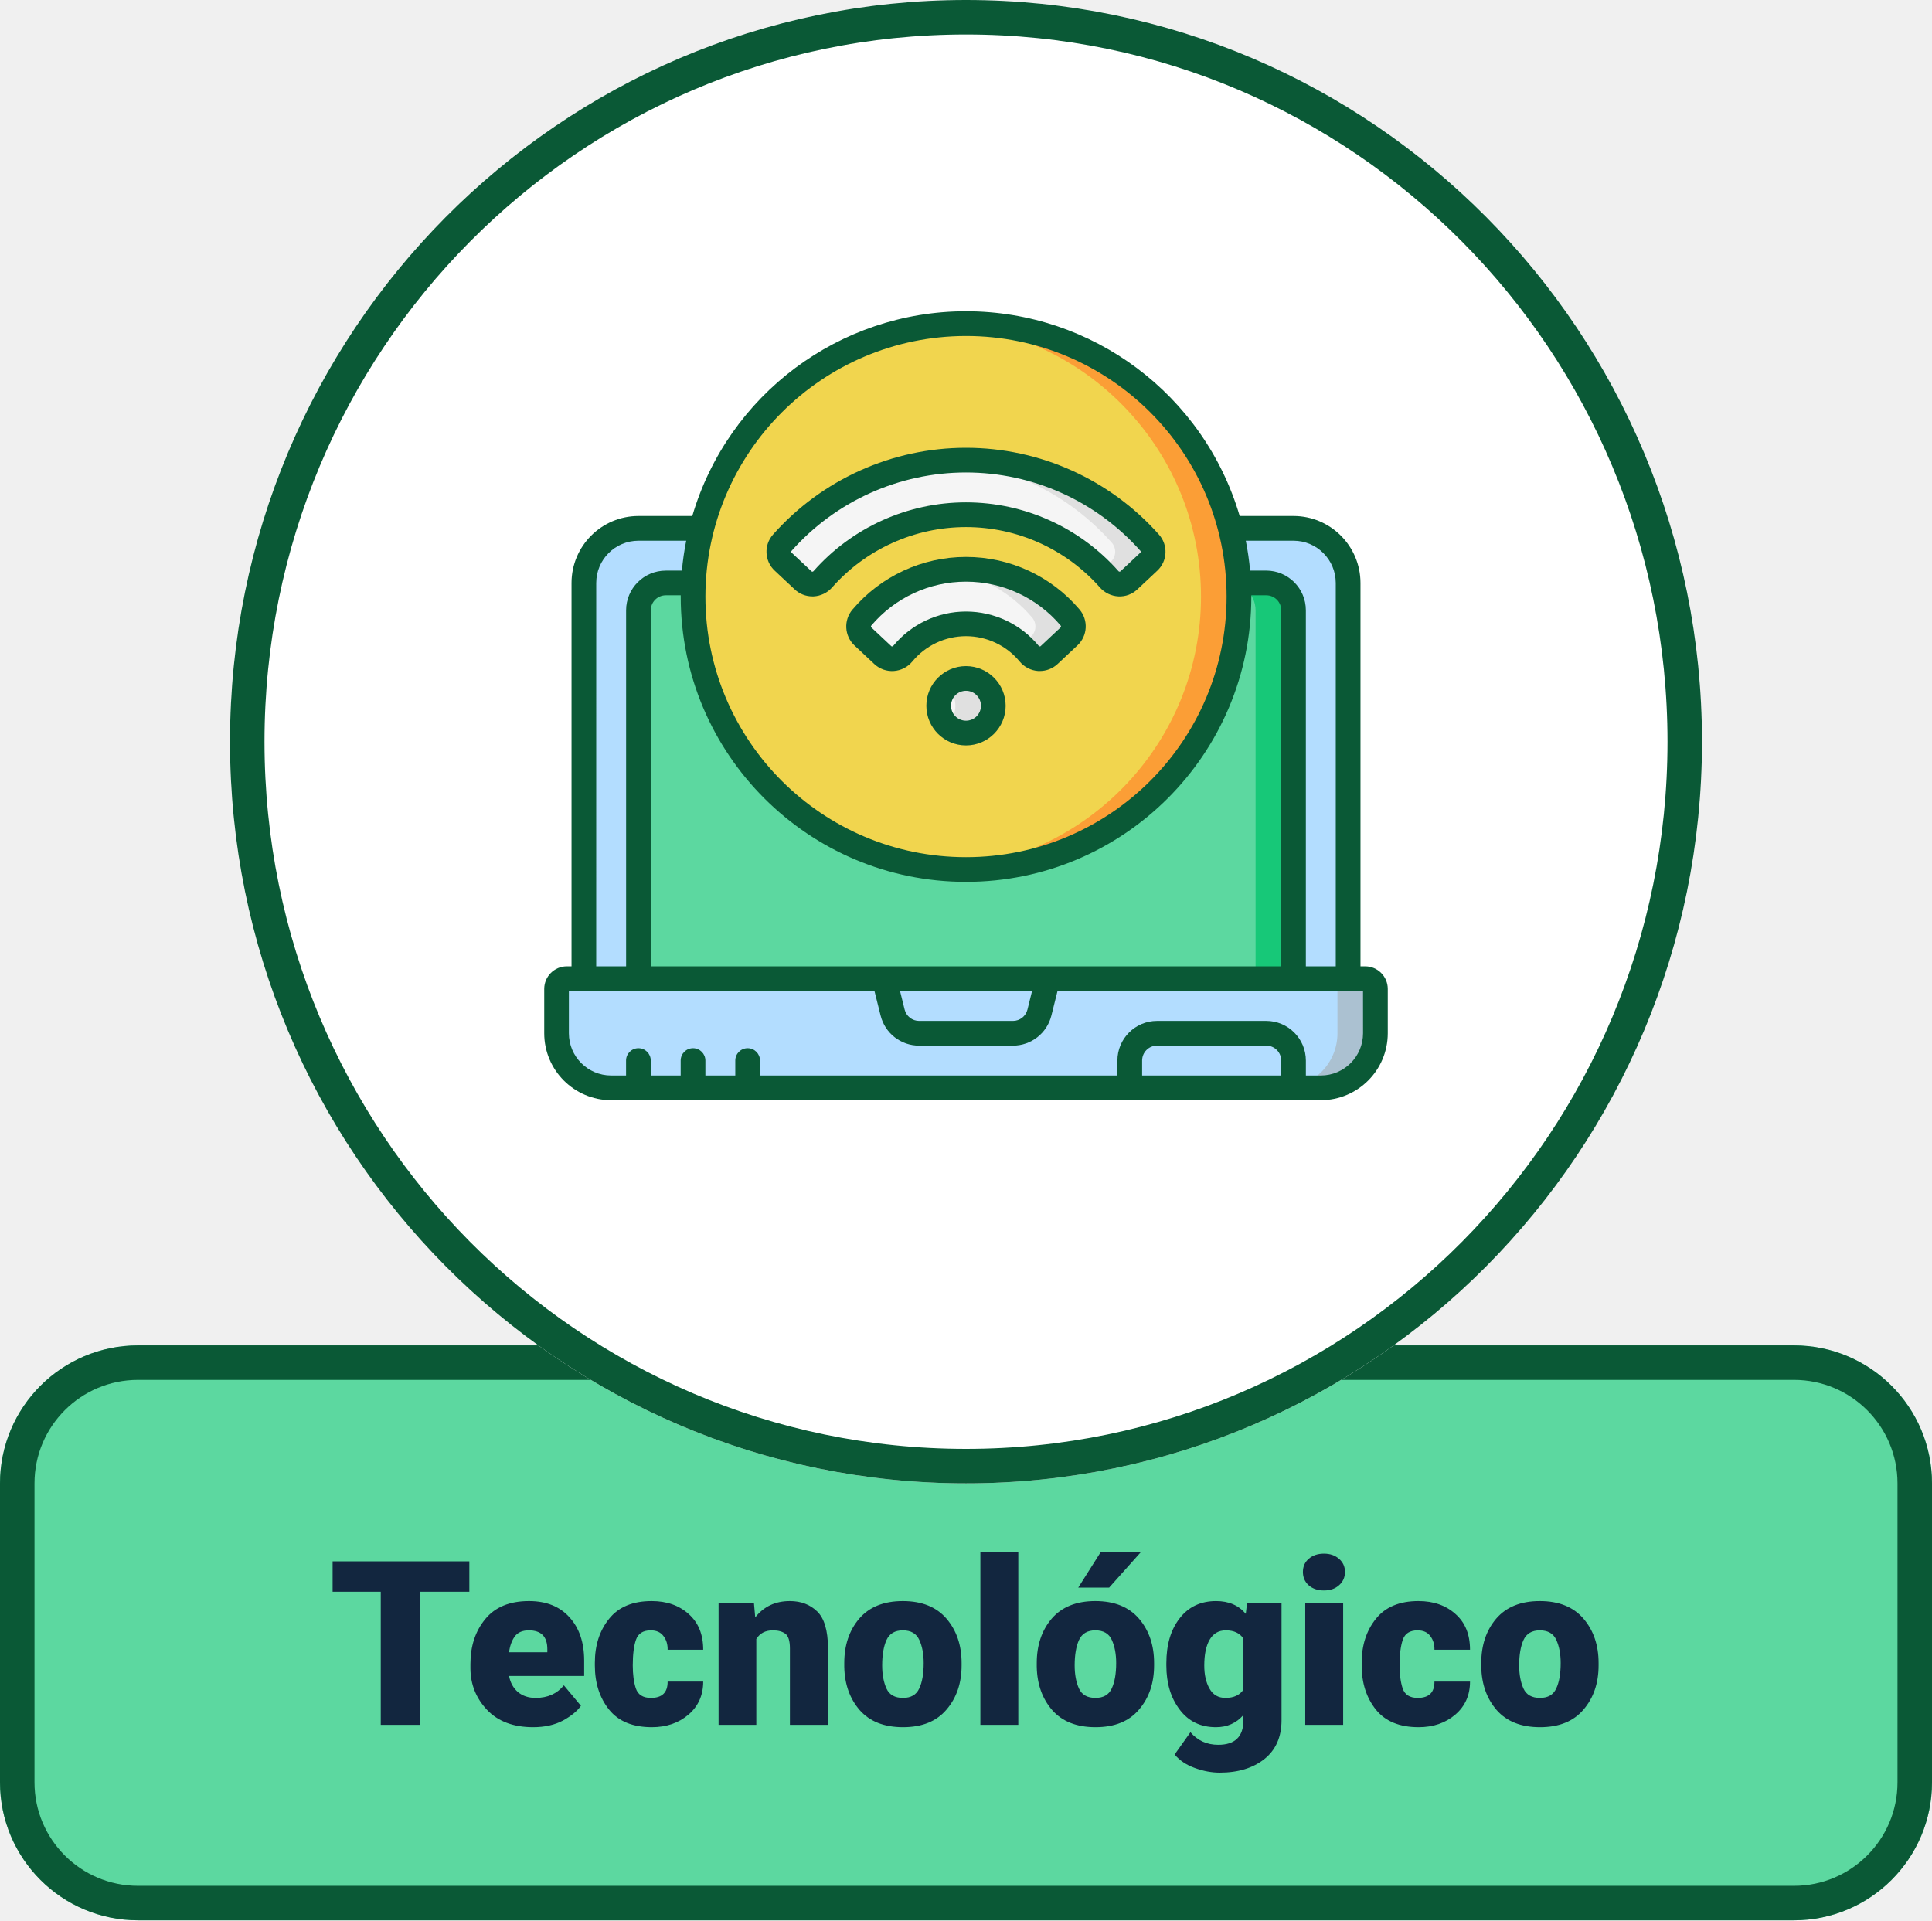
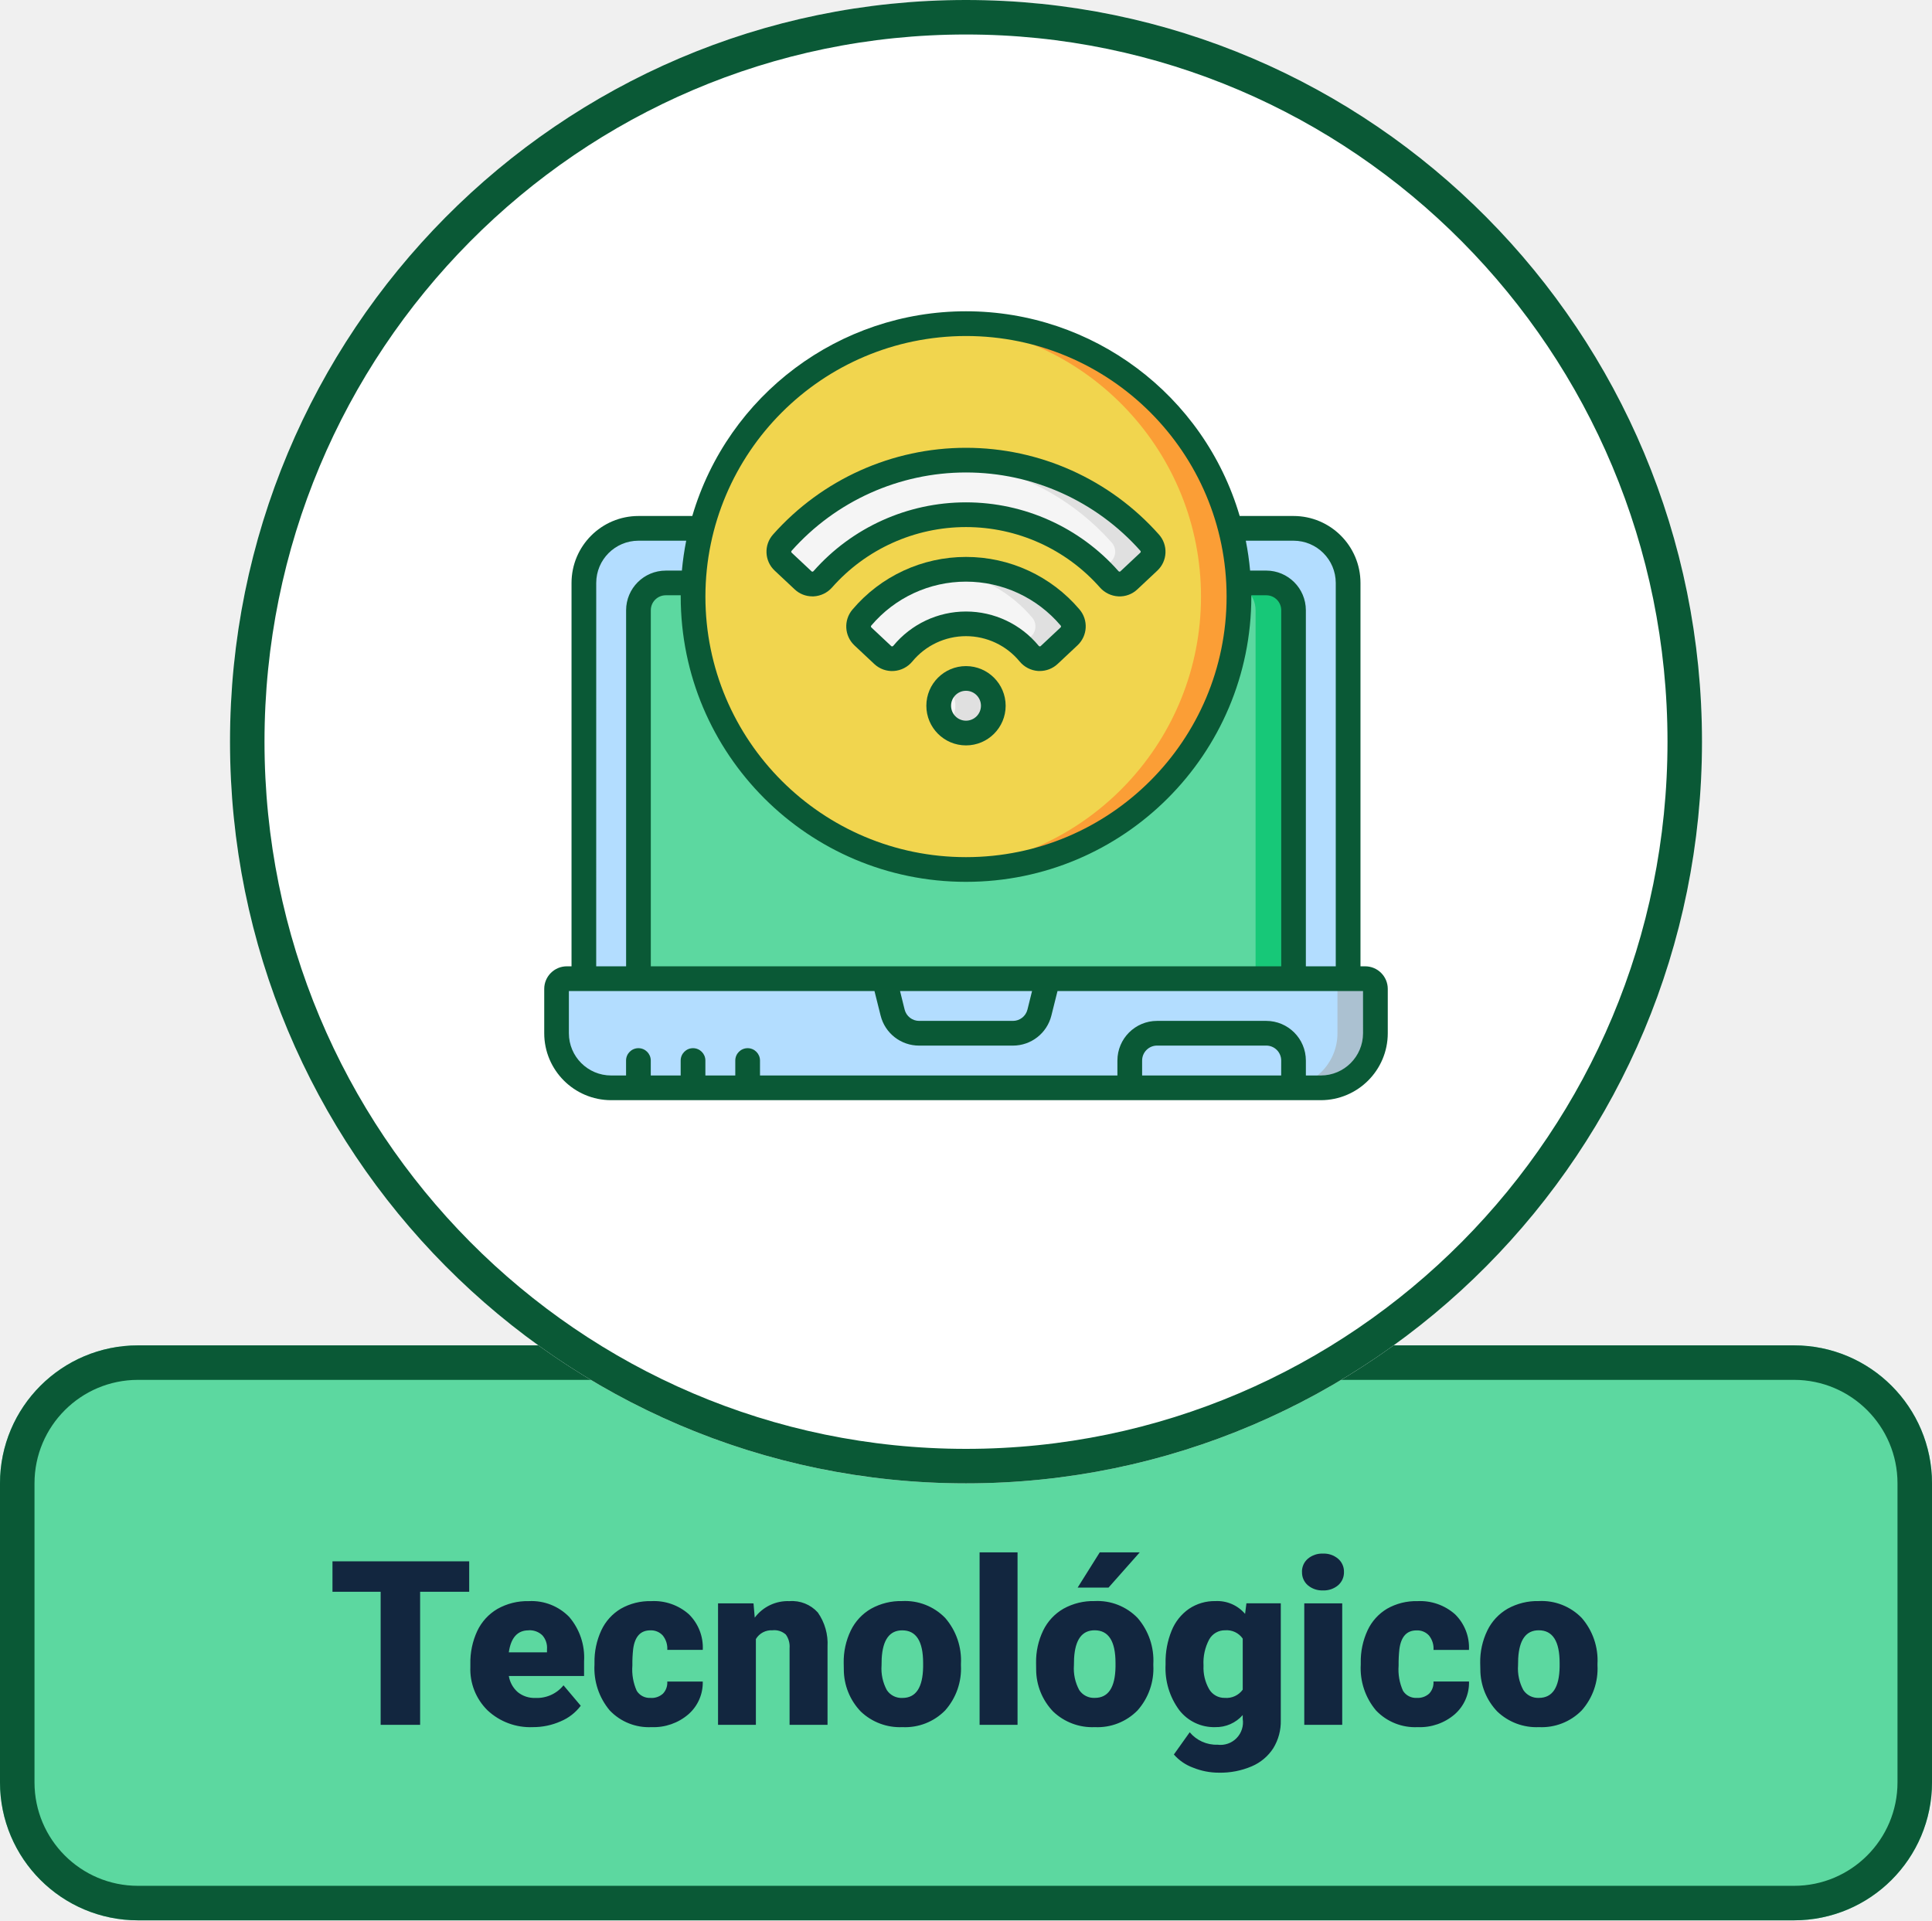
<svg xmlns="http://www.w3.org/2000/svg" width="168" height="167" viewBox="0 0 168 167">
-   <g id="Grupo_97150" data-name="Grupo 97150" transform="translate(-635.919 -2436)">
-     <g id="Rectángulo_32956" data-name="Rectángulo 32956" transform="translate(635.919 2553)" fill="#5cd8a0" stroke="#0a5936" stroke-width="3">
+   <g id="Grupo_99466" data-name="Grupo 99466" transform="translate(-616.919 -1768)">
+     <g id="Rectángulo_32956" data-name="Rectángulo 32956" transform="translate(616.919 1885)" fill="#5cd8a0" stroke="#0a5936" stroke-width="3">
      <rect width="168" height="50" rx="12" stroke="none" />
      <rect x="1.5" y="1.5" width="165" height="47" rx="10.5" fill="none" />
    </g>
-     <text id="Feature_One" data-name="Feature One" transform="translate(719.919 2586)" fill="#12263f" font-size="20" font-family="Roboto-Black, Roboto" font-weight="800">
-       <tspan x="-55.439" y="0">Tecnológico</tspan>
-     </text>
-     <g id="Elipse_4455" data-name="Elipse 4455" transform="translate(655.919 2436)" fill="#fff" stroke="#0a5936" stroke-width="3">
+     <path id="Feature_One" data-name="Feature One" d="M-43.2-11.572h-4.268V0H-50.9V-11.572h-4.189v-2.646H-43.2ZM-37.666.2A5.432,5.432,0,0,1-41.6-1.255a5.008,5.008,0,0,1-1.5-3.774V-5.3a6.489,6.489,0,0,1,.6-2.861,4.395,4.395,0,0,1,1.753-1.919,5.292,5.292,0,0,1,2.734-.679A4.574,4.574,0,0,1-34.5-9.38a5.43,5.43,0,0,1,1.289,3.853v1.279h-6.543a2.372,2.372,0,0,0,.771,1.4,2.3,2.3,0,0,0,1.543.508A2.958,2.958,0,0,0-35-3.437l1.5,1.777A4.2,4.2,0,0,1-35.239-.308,5.891,5.891,0,0,1-37.666.2Zm-.371-8.418q-1.445,0-1.719,1.914h3.32v-.254a1.63,1.63,0,0,0-.4-1.226A1.593,1.593,0,0,0-38.037-8.223Zm10.615,5.879a1.464,1.464,0,0,0,1.074-.376,1.379,1.379,0,0,0,.371-1.05h3.086A3.653,3.653,0,0,1-24.136-.918,4.631,4.631,0,0,1-27.344.2,4.689,4.689,0,0,1-30.977-1.25a5.7,5.7,0,0,1-1.328-4v-.137a6.436,6.436,0,0,1,.591-2.827,4.3,4.3,0,0,1,1.7-1.885,5.081,5.081,0,0,1,2.637-.659A4.573,4.573,0,0,1-24.1-9.619a4.053,4.053,0,0,1,1.211,3.1h-3.086a1.807,1.807,0,0,0-.4-1.26,1.382,1.382,0,0,0-1.074-.439q-1.279,0-1.494,1.631a11.508,11.508,0,0,0-.068,1.426,4.52,4.52,0,0,0,.381,2.207A1.319,1.319,0,0,0-27.422-2.344Zm8.945-8.223.107,1.24a3.583,3.583,0,0,1,3.018-1.436,3.015,3.015,0,0,1,2.466.986,4.7,4.7,0,0,1,.845,2.969V0h-3.3V-6.67a1.783,1.783,0,0,0-.322-1.177,1.491,1.491,0,0,0-1.172-.376,1.569,1.569,0,0,0-1.436.762V0h-3.291V-10.566Zm7.842,5.186A6.236,6.236,0,0,1-10.02-8.2a4.4,4.4,0,0,1,1.768-1.9,5.323,5.323,0,0,1,2.705-.664,4.858,4.858,0,0,1,3.74,1.47,5.64,5.64,0,0,1,1.367,4v.117A5.472,5.472,0,0,1-1.812-1.255,4.871,4.871,0,0,1-5.527.2,4.927,4.927,0,0,1-9.15-1.157a5.29,5.29,0,0,1-1.475-3.667Zm3.291.205a3.932,3.932,0,0,0,.459,2.148,1.529,1.529,0,0,0,1.357.684q1.758,0,1.8-2.705v-.332q0-2.842-1.816-2.842-1.65,0-1.787,2.451ZM4.482,0h-3.3V-15h3.3ZM6.094-5.381A6.236,6.236,0,0,1,6.709-8.2a4.4,4.4,0,0,1,1.768-1.9,5.323,5.323,0,0,1,2.705-.664,4.858,4.858,0,0,1,3.74,1.47,5.64,5.64,0,0,1,1.367,4v.117a5.472,5.472,0,0,1-1.372,3.921A4.871,4.871,0,0,1,11.2.2,4.927,4.927,0,0,1,7.578-1.157,5.29,5.29,0,0,1,6.1-4.824Zm3.291.205a3.932,3.932,0,0,0,.459,2.148,1.529,1.529,0,0,0,1.357.684q1.758,0,1.8-2.705v-.332q0-2.842-1.816-2.842-1.65,0-1.787,2.451ZM11.631-15h3.477l-2.715,3.066H9.707Zm5.723,9.639a7.134,7.134,0,0,1,.527-2.832,4.245,4.245,0,0,1,1.514-1.9,3.99,3.99,0,0,1,2.295-.669,3.173,3.173,0,0,1,2.578,1.113l.117-.918h2.988V-.4a4.455,4.455,0,0,1-.649,2.427,4.167,4.167,0,0,1-1.88,1.582,6.91,6.91,0,0,1-2.852.552,5.961,5.961,0,0,1-2.251-.439,4.063,4.063,0,0,1-1.665-1.143L19.453.645a3.018,3.018,0,0,0,2.422,1.084A1.96,1.96,0,0,0,24.063-.518V-.85A3.09,3.09,0,0,1,21.67.2a3.819,3.819,0,0,1-3.125-1.479,6.13,6.13,0,0,1-1.191-3.96Zm3.3.205A3.759,3.759,0,0,0,21.143-3.1a1.541,1.541,0,0,0,1.367.757,1.748,1.748,0,0,0,1.553-.713V-7.5a1.7,1.7,0,0,0-1.533-.723,1.551,1.551,0,0,0-1.377.786A4.287,4.287,0,0,0,20.654-5.156ZM32.715,0h-3.3V-10.566h3.3Zm-3.5-13.291a1.469,1.469,0,0,1,.508-1.152,1.916,1.916,0,0,1,1.318-.449,1.916,1.916,0,0,1,1.318.449,1.469,1.469,0,0,1,.508,1.152,1.469,1.469,0,0,1-.508,1.152,1.916,1.916,0,0,1-1.318.449,1.916,1.916,0,0,1-1.318-.449A1.469,1.469,0,0,1,29.219-13.291Zm9.99,10.947a1.464,1.464,0,0,0,1.074-.376,1.379,1.379,0,0,0,.371-1.05H43.74A3.653,3.653,0,0,1,42.5-.918,4.631,4.631,0,0,1,39.287.2,4.689,4.689,0,0,1,35.654-1.25a5.7,5.7,0,0,1-1.328-4v-.137a6.436,6.436,0,0,1,.591-2.827,4.3,4.3,0,0,1,1.7-1.885,5.081,5.081,0,0,1,2.637-.659,4.573,4.573,0,0,1,3.271,1.143,4.053,4.053,0,0,1,1.211,3.1H40.654a1.807,1.807,0,0,0-.4-1.26,1.382,1.382,0,0,0-1.074-.439q-1.279,0-1.494,1.631a11.507,11.507,0,0,0-.068,1.426A4.52,4.52,0,0,0,38-2.959,1.319,1.319,0,0,0,39.209-2.344Zm5.508-3.037A6.236,6.236,0,0,1,45.332-8.2,4.4,4.4,0,0,1,47.1-10.1a5.323,5.323,0,0,1,2.705-.664,4.858,4.858,0,0,1,3.74,1.47,5.64,5.64,0,0,1,1.367,4v.117A5.472,5.472,0,0,1,53.54-1.255,4.871,4.871,0,0,1,49.824.2,4.927,4.927,0,0,1,46.2-1.157a5.29,5.29,0,0,1-1.475-3.667Zm3.291.205a3.932,3.932,0,0,0,.459,2.148,1.529,1.529,0,0,0,1.357.684q1.758,0,1.8-2.705v-.332q0-2.842-1.816-2.842-1.65,0-1.787,2.451Z" transform="translate(700.919 1918)" fill="#12263f" />
+     <g id="Elipse_4455" data-name="Elipse 4455" transform="translate(636.919 1768)" fill="#fff" stroke="#0a5936" stroke-width="3">
      <ellipse cx="64" cy="64.5" rx="64" ry="64.5" stroke="none" />
      <ellipse cx="64" cy="64.5" rx="62.5" ry="63" fill="none" />
    </g>
-     <g id="wifi" transform="translate(683.243 2498.836)">
+     <g id="wifi" transform="translate(664.243 1830.836)">
      <g id="Grupo_97136" data-name="Grupo 97136" transform="translate(1.074 -44.514)">
        <g id="Grupo_97131" data-name="Grupo 97131" transform="translate(0 27.626)">
          <g id="Grupo_97130" data-name="Grupo 97130">
            <g id="Grupo_97129" data-name="Grupo 97129" transform="translate(2.373)">
              <path id="Trazado_140972" data-name="Trazado 140972" d="M85.775,148.315a4.747,4.747,0,0,1,4.747,4.747v35.132H24.065V153.062a4.747,4.747,0,0,1,4.747-4.747Z" transform="translate(-24.065 -148.315)" fill="#b3ddff" />
              <path id="Trazado_140973" data-name="Trazado 140973" d="M114.16,216.581V183.823a2.374,2.374,0,0,0-2.373-2.373H59.571a2.374,2.374,0,0,0-2.373,2.373v32.758Z" transform="translate(-52.45 -176.703)" fill="#5cd8a0" />
              <path id="Trazado_140975" data-name="Trazado 140975" d="M418.53,181.45h-3.3a2.373,2.373,0,0,1,2.373,2.373v32.758h3.3V183.823A2.374,2.374,0,0,0,418.53,181.45Z" transform="translate(-359.194 -176.703)" fill="#17c878" />
            </g>
            <path id="Trazado_140976" data-name="Trazado 140976" d="M7.5,422.557v3.857a4.747,4.747,0,0,0,4.747,4.747H73.956a4.747,4.747,0,0,0,4.747-4.747v-3.857a.89.89,0,0,0-.89-.89H8.39a.89.89,0,0,0-.89.89Z" transform="translate(-7.5 -382.505)" fill="#b3ddff" />
            <path id="Trazado_140977" data-name="Trazado 140977" d="M455.519,421.668h-3.3a.89.89,0,0,1,.89.89v3.857a4.747,4.747,0,0,1-4.747,4.747h3.3a4.747,4.747,0,0,0,4.747-4.747v-3.857A.89.89,0,0,0,455.519,421.668Z" transform="translate(-385.206 -382.506)" fill="#abc1d1" />
          </g>
        </g>
        <g id="Grupo_97135" data-name="Grupo 97135" transform="translate(2.034 0)">
          <circle id="Elipse_4456" data-name="Elipse 4456" cx="23.734" cy="23.734" r="23.734" transform="translate(0 33.561) rotate(-45)" fill="#f1d54e" />
          <g id="Grupo_97133" data-name="Grupo 97133" transform="translate(17.297 21.692)">
            <g id="Grupo_97132" data-name="Grupo 97132">
              <circle id="Elipse_4457" data-name="Elipse 4457" cx="2.373" cy="2.373" r="2.373" transform="translate(13.738 23.53) rotate(-85.241)" fill="#f5f5f5" />
              <path id="Trazado_140978" data-name="Trazado 140978" d="M144.538,117.356a1.191,1.191,0,0,0,1.71-.091,16.612,16.612,0,0,1,24.908,0,1.191,1.191,0,0,0,1.71.091l1.731-1.623a1.188,1.188,0,0,0,.076-1.656,21.358,21.358,0,0,0-31.941,0,1.188,1.188,0,0,0,.076,1.656Z" transform="translate(-142.431 -106.9)" fill="#f5f5f5" />
              <path id="Trazado_140979" data-name="Trazado 140979" d="M192.932,180.628a1.191,1.191,0,0,0,1.737-.123,7.117,7.117,0,0,1,10.987,0,1.191,1.191,0,0,0,1.737.123L209.126,179a1.191,1.191,0,0,0,.089-1.641,11.86,11.86,0,0,0-18.1,0A1.191,1.191,0,0,0,191.2,179Z" transform="translate(-183.892 -163.672)" fill="#f5f5f5" />
            </g>
          </g>
          <g id="Grupo_97134" data-name="Grupo 97134" transform="translate(31.92 21.692)">
            <path id="Trazado_140980" data-name="Trazado 140980" d="M262.118,114.076a21.307,21.307,0,0,0-15.971-7.177c-.554,0-1.1.022-1.648.064a21.309,21.309,0,0,1,14.323,7.113,1.188,1.188,0,0,1-.076,1.656l-.844.791q.36.36.7.741a1.191,1.191,0,0,0,1.71.091l1.731-1.623A1.188,1.188,0,0,0,262.118,114.076Z" transform="translate(-244.5 -106.899)" fill="#e0e0e0" />
            <path id="Trazado_140981" data-name="Trazado 140981" d="M255.2,177.363a11.875,11.875,0,0,0-10.7-4.083,11.847,11.847,0,0,1,7.4,4.083,1.191,1.191,0,0,1-.089,1.641l-.848.795a7.188,7.188,0,0,1,.673.707,1.191,1.191,0,0,0,1.737.123L255.111,179A1.191,1.191,0,0,0,255.2,177.363Z" transform="translate(-244.5 -163.672)" fill="#e0e0e0" />
            <path id="Trazado_140982" data-name="Trazado 140982" d="M246.148,239.433a2.364,2.364,0,0,0-1.648.667,2.368,2.368,0,0,1,0,3.412,2.373,2.373,0,1,0,1.648-4.079Z" transform="translate(-244.5 -220.445)" fill="#e0e0e0" />
          </g>
          <path id="Trazado_140983" data-name="Trazado 140983" d="M246.148,24.065c-.554,0-1.1.02-1.648.058a23.734,23.734,0,0,1,0,47.353c.544.037,1.094.058,1.648.058a23.734,23.734,0,1,0,0-47.469Z" transform="translate(-212.58 -14.24)" fill="#fb9e36" />
        </g>
      </g>
      <g id="Grupo_97137" data-name="Grupo 97137" transform="translate(0 -35.764)">
        <path id="Trazado_140984" data-name="Trazado 140984" d="M71.387,73.528h-.408V40.187a5.828,5.828,0,0,0-5.821-5.821H60.475a24.81,24.81,0,0,0-47.6,0H8.195a5.828,5.828,0,0,0-5.821,5.821V73.528H1.965A1.967,1.967,0,0,0,0,75.492v3.857a5.828,5.828,0,0,0,5.821,5.821H67.531a5.828,5.828,0,0,0,5.821-5.821V75.492A1.967,1.967,0,0,0,71.387,73.528Zm-6.23-37.013a3.676,3.676,0,0,1,3.672,3.672V73.528h-2.6V42.561a3.452,3.452,0,0,0-3.448-3.448h-1.4a24.752,24.752,0,0,0-.375-2.6ZM9.269,73.528V42.561a1.3,1.3,0,0,1,1.3-1.3h1.3c0,.037,0,.075,0,.112a24.809,24.809,0,0,0,49.618,0c0-.038,0-.075,0-.112h1.3a1.3,1.3,0,0,1,1.3,1.3V73.528ZM42.42,75.677l-.4,1.614a1.3,1.3,0,0,1-1.26.984H32.6a1.3,1.3,0,0,1-1.26-.984l-.4-1.614ZM36.676,18.714a22.66,22.66,0,1,1-22.66,22.66,22.686,22.686,0,0,1,22.66-22.66ZM4.522,40.187a3.676,3.676,0,0,1,3.672-3.672h4.152a24.716,24.716,0,0,0-.375,2.6h-1.4A3.452,3.452,0,0,0,7.12,42.561V73.528h-2.6Zm59.56,42.835H51.991v-1.3a1.3,1.3,0,0,1,1.3-1.3h9.494a1.3,1.3,0,0,1,1.3,1.3Zm7.12-3.672a3.676,3.676,0,0,1-3.672,3.672h-1.3v-1.3a3.452,3.452,0,0,0-3.448-3.448H53.29a3.452,3.452,0,0,0-3.448,3.448v1.3H18.763v-1.3a1.074,1.074,0,1,0-2.149,0v1.3h-2.6v-1.3a1.074,1.074,0,1,0-2.149,0v1.3h-2.6v-1.3a1.074,1.074,0,1,0-2.149,0v1.3h-1.3a3.676,3.676,0,0,1-3.672-3.672V75.677H28.717l.534,2.135A3.443,3.443,0,0,0,32.6,80.424h8.161A3.443,3.443,0,0,0,44.1,77.812l.534-2.135H71.2Z" transform="translate(0 -16.565)" fill="#0a5936" />
        <path id="Trazado_140985" data-name="Trazado 140985" d="M235.381,231.933a3.448,3.448,0,1,0,3.448,3.448A3.452,3.452,0,0,0,235.381,231.933Zm0,4.747a1.3,1.3,0,1,1,1.3-1.3A1.3,1.3,0,0,1,235.381,236.68Z" transform="translate(-198.705 -201.078)" fill="#0a5936" />
        <path id="Trazado_140986" data-name="Trazado 140986" d="M135.616,110.09l1.731,1.623a2.234,2.234,0,0,0,1.539.61l.109,0a2.294,2.294,0,0,0,1.6-.77,15.537,15.537,0,0,1,23.3,0,2.294,2.294,0,0,0,1.6.77,2.229,2.229,0,0,0,1.648-.607l1.731-1.623a2.25,2.25,0,0,0,.144-3.153,22.433,22.433,0,0,0-33.548,0A2.251,2.251,0,0,0,135.616,110.09Zm1.462-1.726a20.284,20.284,0,0,1,30.335,0,.114.114,0,0,1-.008.158l-1.731,1.623a.1.1,0,0,1-.077.029.13.13,0,0,1-.093-.046,17.686,17.686,0,0,0-26.518,0,.13.13,0,0,1-.093.046.1.1,0,0,1-.077-.028l-1.731-1.623A.115.115,0,0,1,137.079,108.364Z" transform="translate(-115.57 -87.532)" fill="#0a5936" />
        <path id="Trazado_140987" data-name="Trazado 140987" d="M193.733,165.666a12.922,12.922,0,0,0-9.872,4.576,2.265,2.265,0,0,0,.173,3.119l1.733,1.625a2.261,2.261,0,0,0,1.685.6,2.293,2.293,0,0,0,1.615-.828,6.043,6.043,0,0,1,9.33,0,2.294,2.294,0,0,0,1.615.828c.048,0,.095,0,.142,0a2.263,2.263,0,0,0,1.543-.609l1.733-1.625a2.265,2.265,0,0,0,.173-3.119A12.922,12.922,0,0,0,193.733,165.666Zm8.228,6.128-1.733,1.625a.1.1,0,0,1-.078.028.132.132,0,0,1-.095-.051,8.192,8.192,0,0,0-12.645,0,.132.132,0,0,1-.1.051.1.1,0,0,1-.078-.028h0l-1.733-1.625a.117.117,0,0,1,0-.162,10.786,10.786,0,0,1,16.465,0A.117.117,0,0,1,201.962,171.794Z" transform="translate(-157.057 -144.305)" fill="#0a5936" />
      </g>
    </g>
  </g>
</svg>
